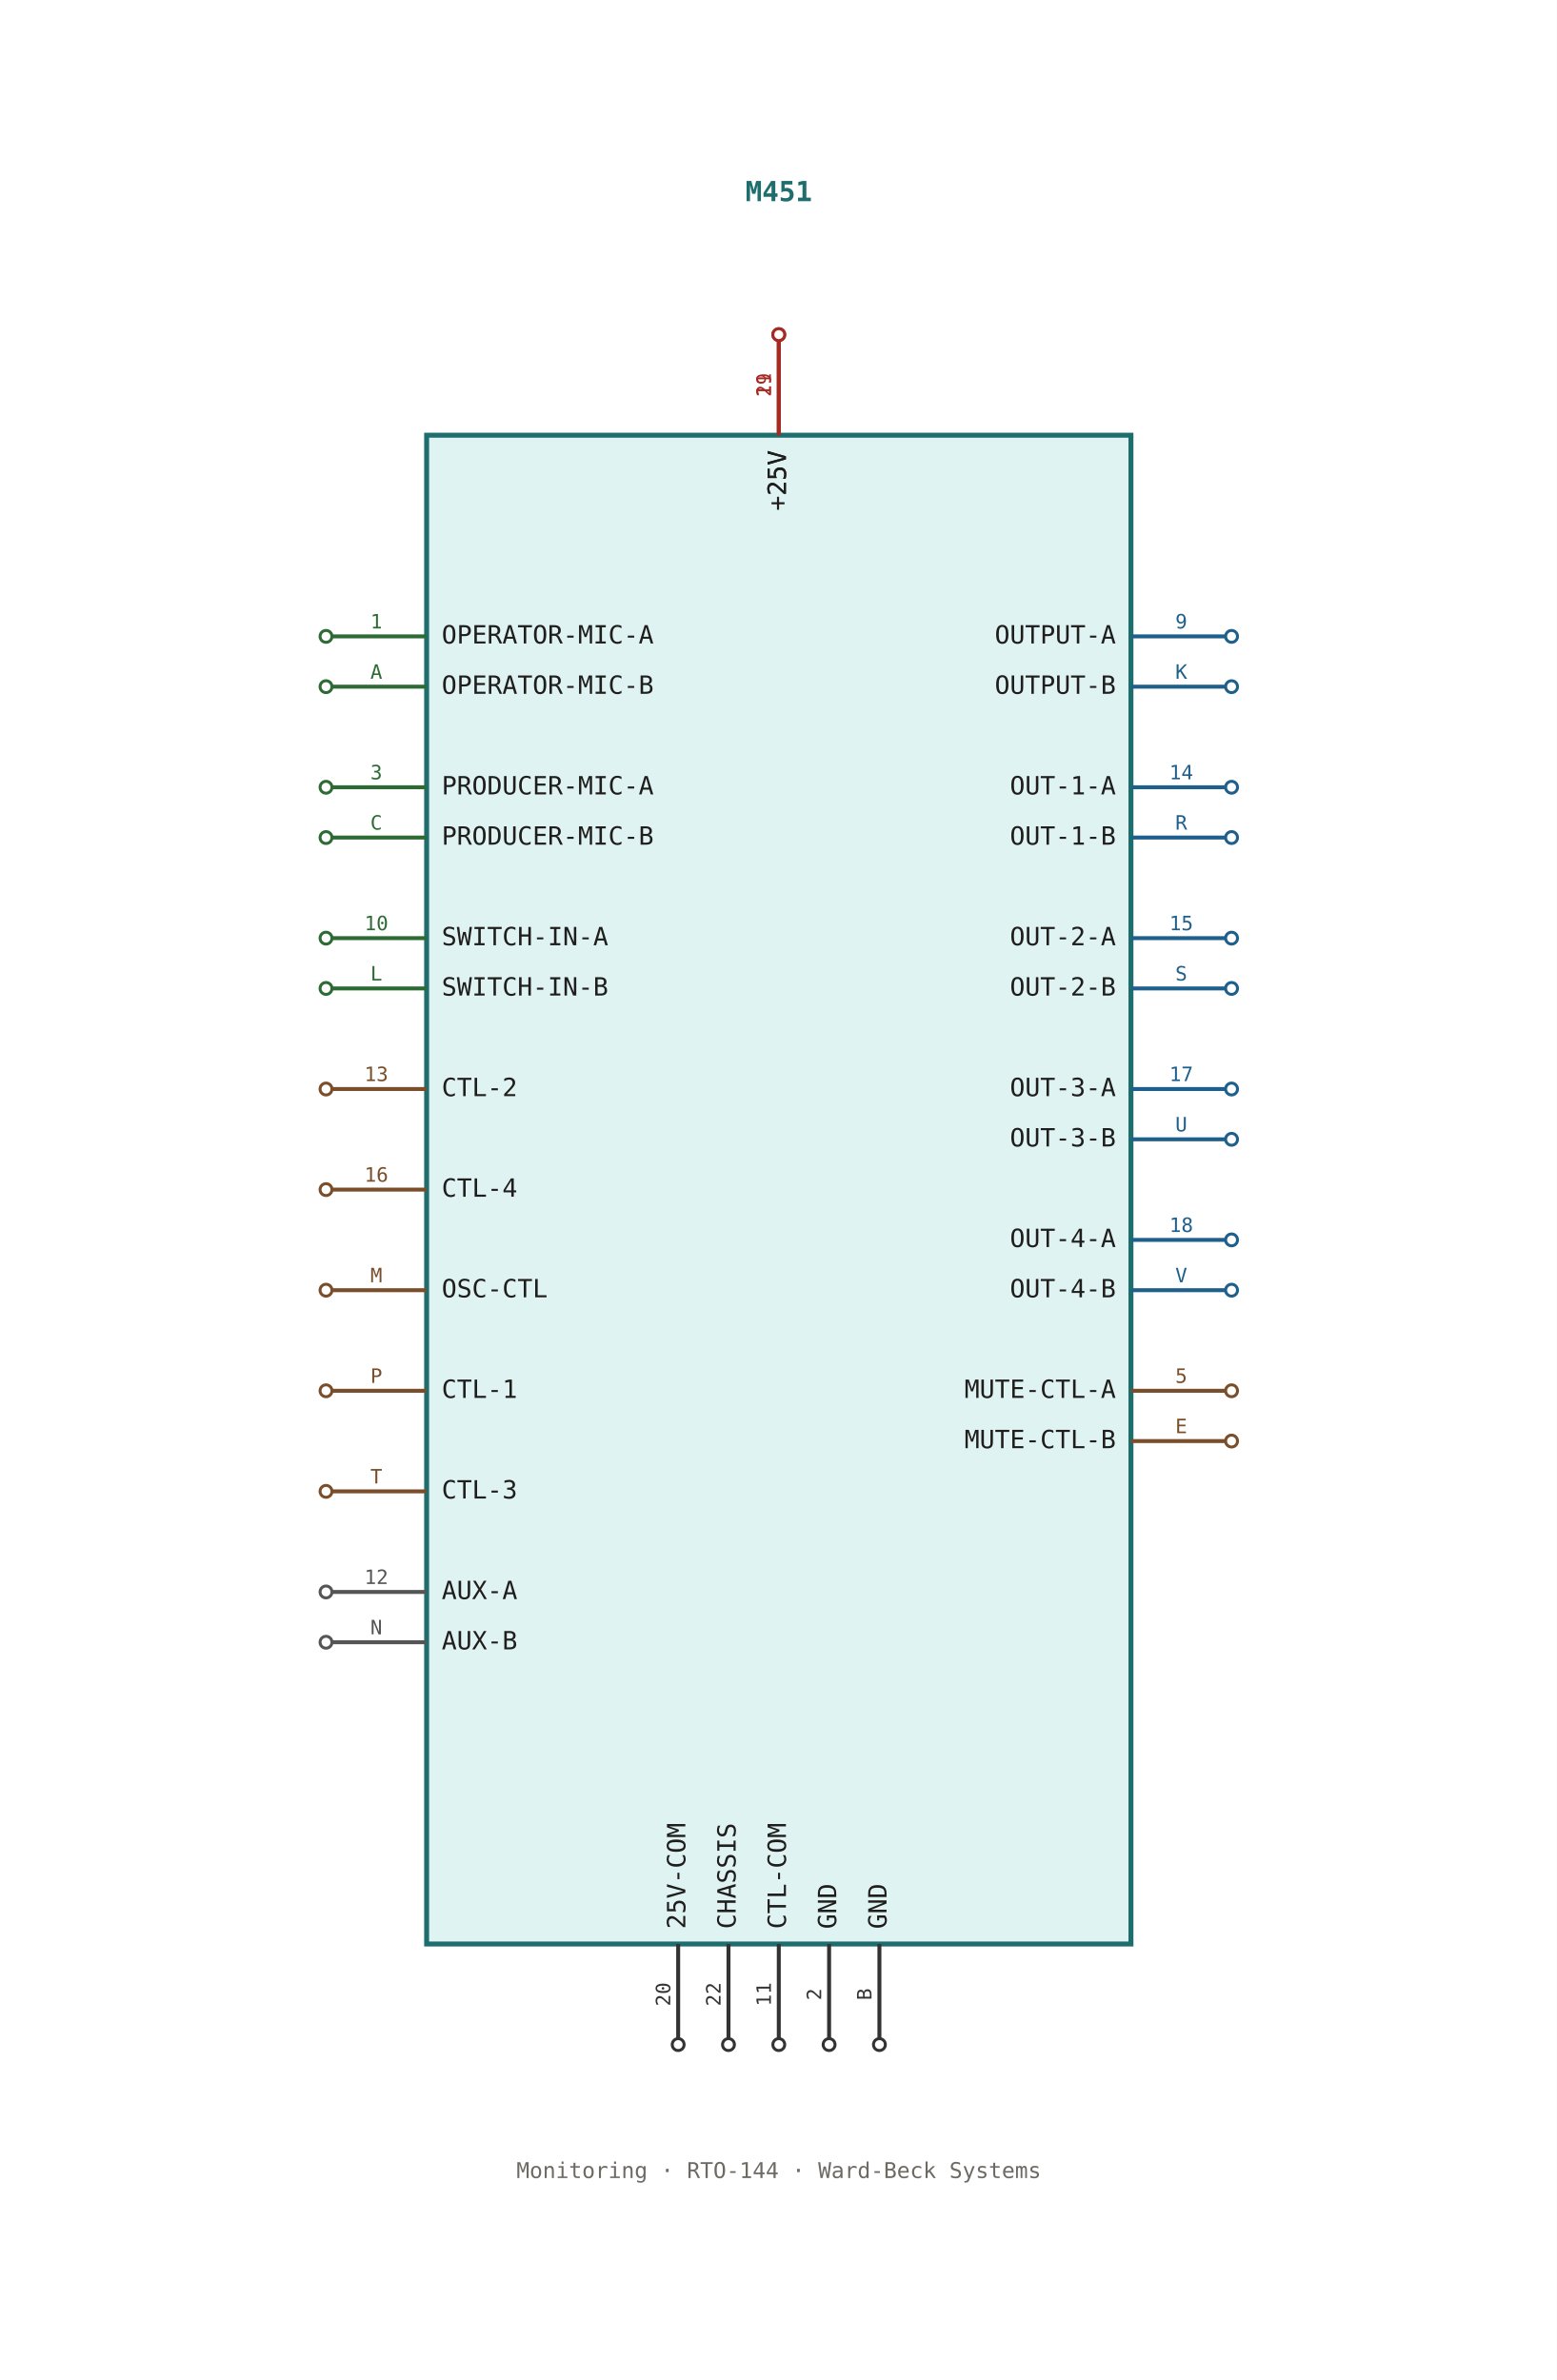
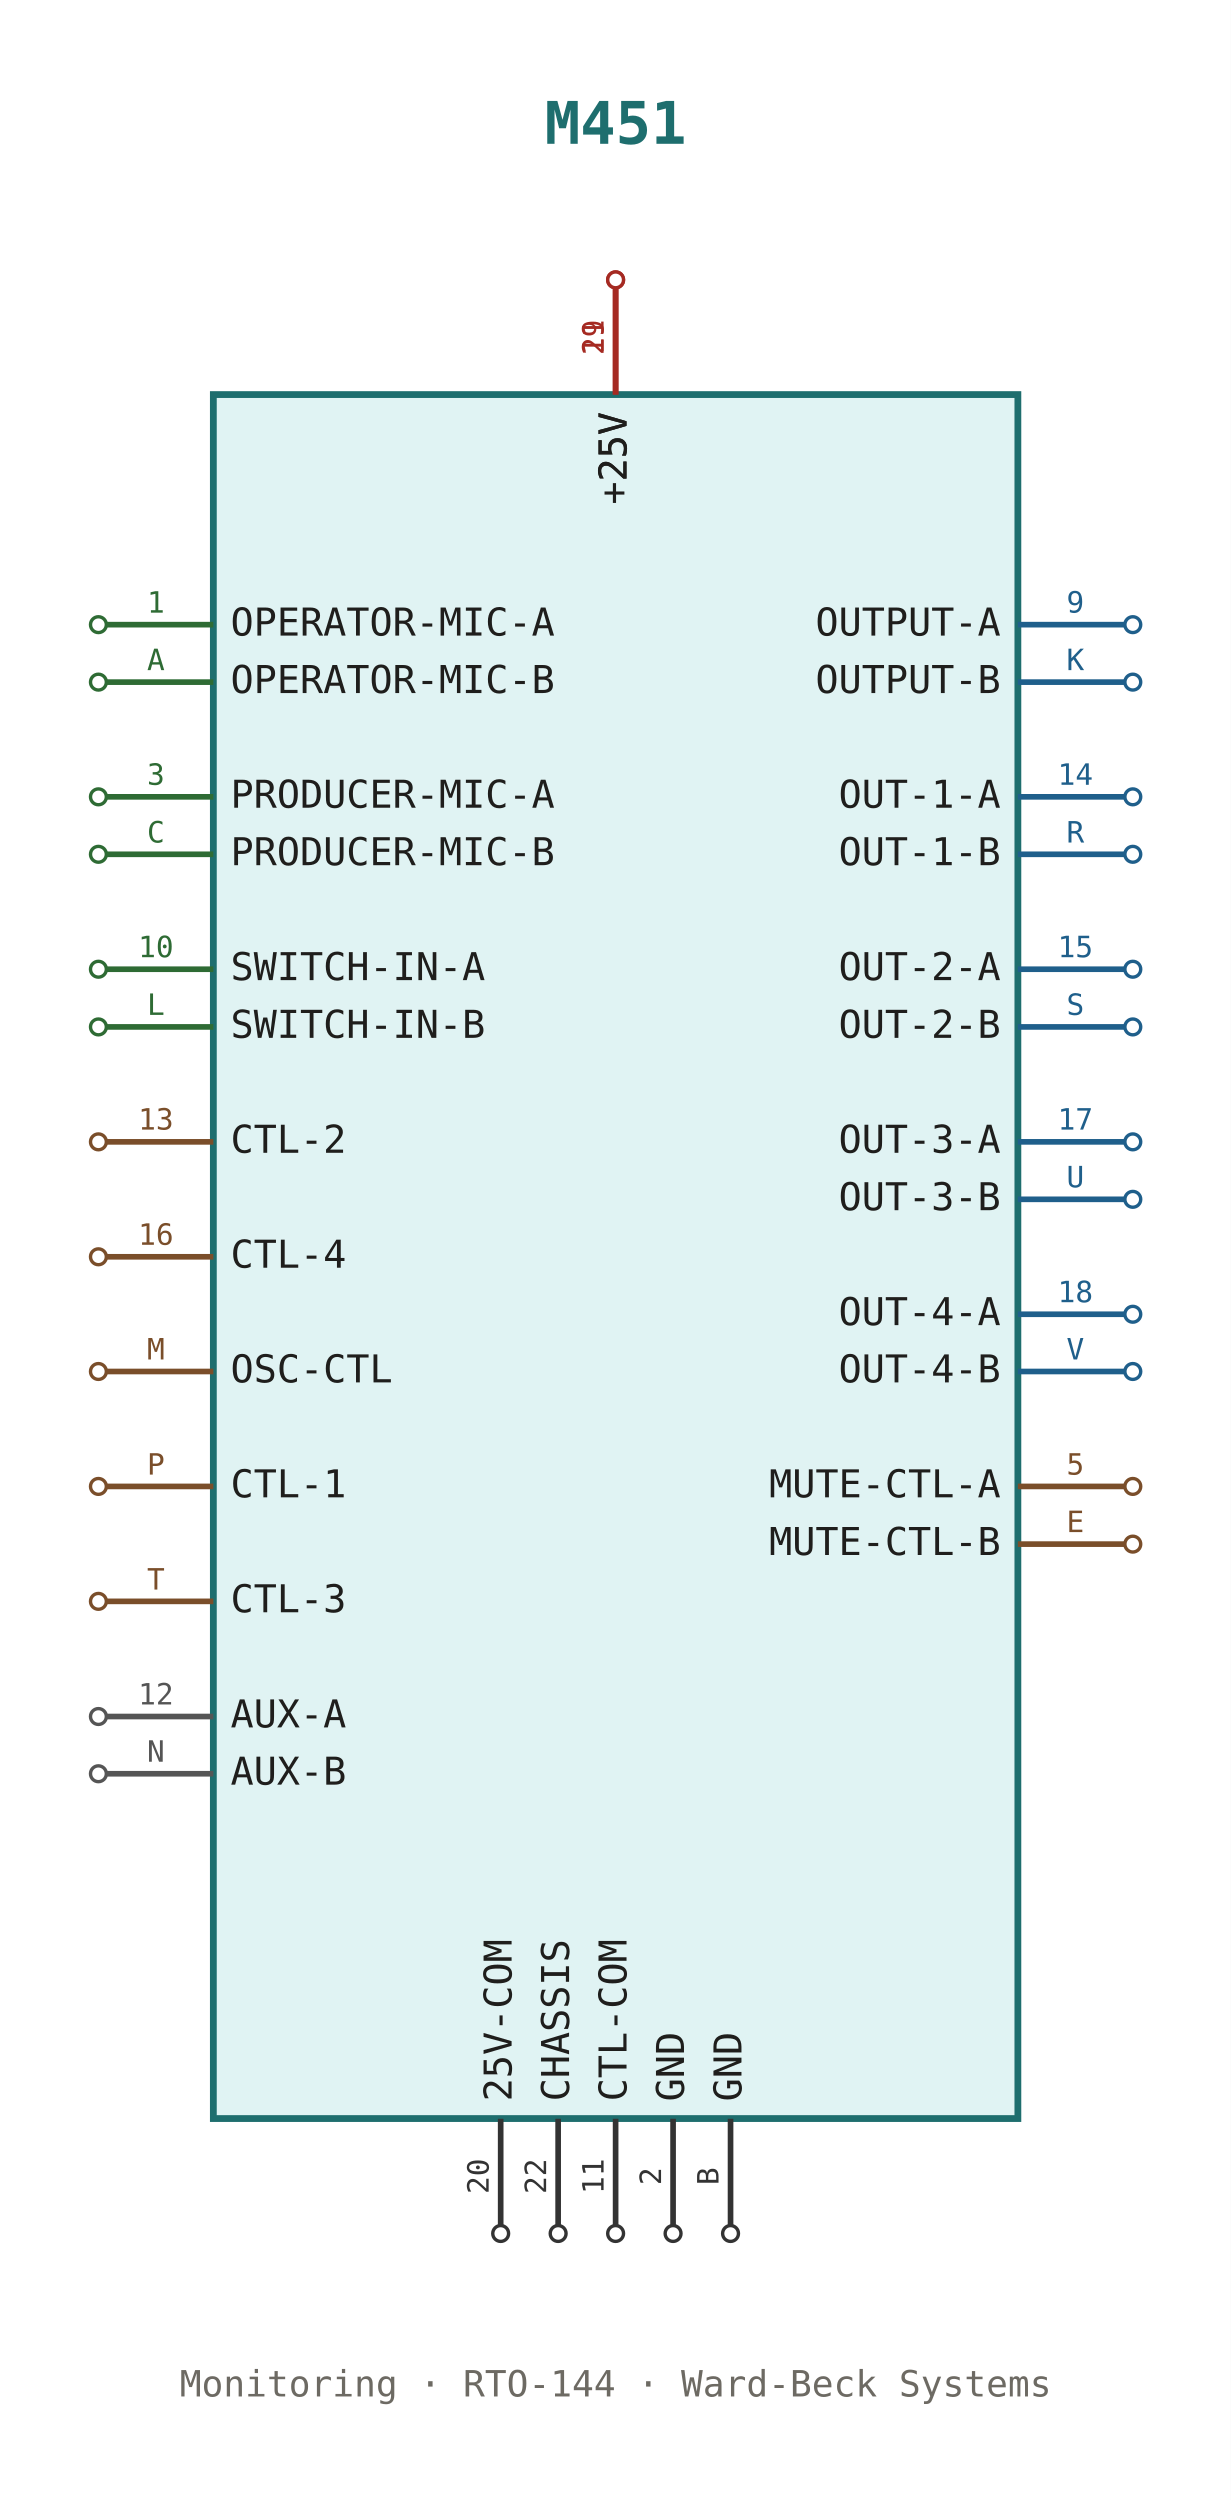
- <svg xmlns="http://www.w3.org/2000/svg" viewBox="0 0 786 1202" font-family="Overpass Mono, ui-monospace, monospace">
+ <svg xmlns="http://www.w3.org/2000/svg" viewBox="0 0 544 1105" font-family="Overpass Mono, Consolas, ui-monospace, monospace">
  <rect width="100%" height="100%" fill="#ffffff" />
-   <rect x="215.4" y="219.8" width="355.6" height="762.0" fill="#E0F3F3" stroke="#1E6E6E" stroke-width="2.5" />
-   <line x1="164.6" y1="321.4" x2="215.4" y2="321.4" stroke="#2E6B34" stroke-width="2" />
-   <circle cx="164.6" cy="321.4" r="3" fill="#fff" stroke="#2E6B34" stroke-width="1.5" />
-   <text x="223.0" y="321.4" font-size="12.7" dominant-baseline="middle" text-anchor="start" fill="#1f1e1c">OPERATOR-MIC-A</text>
-   <text x="190.0" y="317.4" font-size="10" text-anchor="middle" fill="#2E6B34">1</text>
-   <line x1="164.6" y1="346.8" x2="215.4" y2="346.8" stroke="#2E6B34" stroke-width="2" />
-   <circle cx="164.6" cy="346.8" r="3" fill="#fff" stroke="#2E6B34" stroke-width="1.5" />
-   <text x="223.0" y="346.8" font-size="12.7" dominant-baseline="middle" text-anchor="start" fill="#1f1e1c">OPERATOR-MIC-B</text>
-   <text x="190.0" y="342.8" font-size="10" text-anchor="middle" fill="#2E6B34">A</text>
-   <line x1="164.6" y1="397.6" x2="215.4" y2="397.6" stroke="#2E6B34" stroke-width="2" />
-   <circle cx="164.6" cy="397.6" r="3" fill="#fff" stroke="#2E6B34" stroke-width="1.5" />
-   <text x="223.0" y="397.6" font-size="12.7" dominant-baseline="middle" text-anchor="start" fill="#1f1e1c">PRODUCER-MIC-A</text>
-   <text x="190.0" y="393.6" font-size="10" text-anchor="middle" fill="#2E6B34">3</text>
-   <line x1="164.6" y1="423.0" x2="215.4" y2="423.0" stroke="#2E6B34" stroke-width="2" />
-   <circle cx="164.6" cy="423.0" r="3" fill="#fff" stroke="#2E6B34" stroke-width="1.5" />
-   <text x="223.0" y="423.0" font-size="12.7" dominant-baseline="middle" text-anchor="start" fill="#1f1e1c">PRODUCER-MIC-B</text>
-   <text x="190.0" y="419.0" font-size="10" text-anchor="middle" fill="#2E6B34">C</text>
-   <line x1="164.6" y1="473.8" x2="215.4" y2="473.8" stroke="#2E6B34" stroke-width="2" />
-   <circle cx="164.6" cy="473.8" r="3" fill="#fff" stroke="#2E6B34" stroke-width="1.5" />
-   <text x="223.0" y="473.8" font-size="12.7" dominant-baseline="middle" text-anchor="start" fill="#1f1e1c">SWITCH-IN-A</text>
-   <text x="190.0" y="469.8" font-size="10" text-anchor="middle" fill="#2E6B34">10</text>
-   <line x1="164.6" y1="499.2" x2="215.4" y2="499.2" stroke="#2E6B34" stroke-width="2" />
-   <circle cx="164.6" cy="499.2" r="3" fill="#fff" stroke="#2E6B34" stroke-width="1.5" />
-   <text x="223.0" y="499.2" font-size="12.7" dominant-baseline="middle" text-anchor="start" fill="#1f1e1c">SWITCH-IN-B</text>
-   <text x="190.0" y="495.2" font-size="10" text-anchor="middle" fill="#2E6B34">L</text>
-   <line x1="164.6" y1="550.0" x2="215.4" y2="550.0" stroke="#7A4E2A" stroke-width="2" />
-   <circle cx="164.6" cy="550.0" r="3" fill="#fff" stroke="#7A4E2A" stroke-width="1.5" />
-   <text x="223.0" y="550.0" font-size="12.7" dominant-baseline="middle" text-anchor="start" fill="#1f1e1c">CTL-2</text>
-   <text x="190.0" y="546.0" font-size="10" text-anchor="middle" fill="#7A4E2A">13</text>
-   <line x1="164.6" y1="600.8" x2="215.4" y2="600.8" stroke="#7A4E2A" stroke-width="2" />
-   <circle cx="164.6" cy="600.8" r="3" fill="#fff" stroke="#7A4E2A" stroke-width="1.5" />
-   <text x="223.0" y="600.8" font-size="12.7" dominant-baseline="middle" text-anchor="start" fill="#1f1e1c">CTL-4</text>
-   <text x="190.0" y="596.8" font-size="10" text-anchor="middle" fill="#7A4E2A">16</text>
-   <line x1="164.6" y1="651.6" x2="215.4" y2="651.6" stroke="#7A4E2A" stroke-width="2" />
-   <circle cx="164.6" cy="651.6" r="3" fill="#fff" stroke="#7A4E2A" stroke-width="1.5" />
-   <text x="223.0" y="651.6" font-size="12.7" dominant-baseline="middle" text-anchor="start" fill="#1f1e1c">OSC-CTL</text>
-   <text x="190.0" y="647.6" font-size="10" text-anchor="middle" fill="#7A4E2A">M</text>
-   <line x1="164.6" y1="702.4" x2="215.4" y2="702.4" stroke="#7A4E2A" stroke-width="2" />
-   <circle cx="164.6" cy="702.4" r="3" fill="#fff" stroke="#7A4E2A" stroke-width="1.5" />
-   <text x="223.0" y="702.4" font-size="12.7" dominant-baseline="middle" text-anchor="start" fill="#1f1e1c">CTL-1</text>
-   <text x="190.0" y="698.4" font-size="10" text-anchor="middle" fill="#7A4E2A">P</text>
-   <line x1="164.6" y1="753.2" x2="215.4" y2="753.2" stroke="#7A4E2A" stroke-width="2" />
-   <circle cx="164.6" cy="753.2" r="3" fill="#fff" stroke="#7A4E2A" stroke-width="1.5" />
-   <text x="223.0" y="753.2" font-size="12.7" dominant-baseline="middle" text-anchor="start" fill="#1f1e1c">CTL-3</text>
-   <text x="190.0" y="749.2" font-size="10" text-anchor="middle" fill="#7A4E2A">T</text>
-   <line x1="164.6" y1="804.0" x2="215.4" y2="804.0" stroke="#555555" stroke-width="2" />
-   <circle cx="164.6" cy="804.0" r="3" fill="#fff" stroke="#555555" stroke-width="1.5" />
-   <text x="223.0" y="804.0" font-size="12.7" dominant-baseline="middle" text-anchor="start" fill="#1f1e1c">AUX-A</text>
-   <text x="190.0" y="800.0" font-size="10" text-anchor="middle" fill="#555555">12</text>
-   <line x1="164.6" y1="829.4" x2="215.4" y2="829.4" stroke="#555555" stroke-width="2" />
-   <circle cx="164.6" cy="829.4" r="3" fill="#fff" stroke="#555555" stroke-width="1.5" />
-   <text x="223.0" y="829.4" font-size="12.7" dominant-baseline="middle" text-anchor="start" fill="#1f1e1c">AUX-B</text>
-   <text x="190.0" y="825.4" font-size="10" text-anchor="middle" fill="#555555">N</text>
-   <line x1="621.8" y1="321.4" x2="571.0" y2="321.4" stroke="#1F5F8B" stroke-width="2" />
-   <circle cx="621.8" cy="321.4" r="3" fill="#fff" stroke="#1F5F8B" stroke-width="1.5" />
-   <text x="563.4" y="321.4" font-size="12.7" dominant-baseline="middle" text-anchor="end" fill="#1f1e1c">OUTPUT-A</text>
-   <text x="596.4" y="317.4" font-size="10" text-anchor="middle" fill="#1F5F8B">9</text>
-   <line x1="621.8" y1="346.8" x2="571.0" y2="346.8" stroke="#1F5F8B" stroke-width="2" />
-   <circle cx="621.8" cy="346.8" r="3" fill="#fff" stroke="#1F5F8B" stroke-width="1.5" />
-   <text x="563.4" y="346.8" font-size="12.7" dominant-baseline="middle" text-anchor="end" fill="#1f1e1c">OUTPUT-B</text>
-   <text x="596.4" y="342.8" font-size="10" text-anchor="middle" fill="#1F5F8B">K</text>
-   <line x1="621.8" y1="397.6" x2="571.0" y2="397.6" stroke="#1F5F8B" stroke-width="2" />
-   <circle cx="621.8" cy="397.6" r="3" fill="#fff" stroke="#1F5F8B" stroke-width="1.5" />
-   <text x="563.4" y="397.6" font-size="12.7" dominant-baseline="middle" text-anchor="end" fill="#1f1e1c">OUT-1-A</text>
-   <text x="596.4" y="393.6" font-size="10" text-anchor="middle" fill="#1F5F8B">14</text>
-   <line x1="621.8" y1="423.0" x2="571.0" y2="423.0" stroke="#1F5F8B" stroke-width="2" />
-   <circle cx="621.8" cy="423.0" r="3" fill="#fff" stroke="#1F5F8B" stroke-width="1.5" />
-   <text x="563.4" y="423.0" font-size="12.7" dominant-baseline="middle" text-anchor="end" fill="#1f1e1c">OUT-1-B</text>
-   <text x="596.4" y="419.0" font-size="10" text-anchor="middle" fill="#1F5F8B">R</text>
-   <line x1="621.8" y1="473.8" x2="571.0" y2="473.8" stroke="#1F5F8B" stroke-width="2" />
-   <circle cx="621.8" cy="473.8" r="3" fill="#fff" stroke="#1F5F8B" stroke-width="1.5" />
-   <text x="563.4" y="473.8" font-size="12.7" dominant-baseline="middle" text-anchor="end" fill="#1f1e1c">OUT-2-A</text>
-   <text x="596.4" y="469.8" font-size="10" text-anchor="middle" fill="#1F5F8B">15</text>
-   <line x1="621.8" y1="499.2" x2="571.0" y2="499.2" stroke="#1F5F8B" stroke-width="2" />
-   <circle cx="621.8" cy="499.2" r="3" fill="#fff" stroke="#1F5F8B" stroke-width="1.5" />
-   <text x="563.4" y="499.2" font-size="12.7" dominant-baseline="middle" text-anchor="end" fill="#1f1e1c">OUT-2-B</text>
-   <text x="596.4" y="495.2" font-size="10" text-anchor="middle" fill="#1F5F8B">S</text>
-   <line x1="621.8" y1="550.0" x2="571.0" y2="550.0" stroke="#1F5F8B" stroke-width="2" />
-   <circle cx="621.8" cy="550.0" r="3" fill="#fff" stroke="#1F5F8B" stroke-width="1.5" />
-   <text x="563.4" y="550.0" font-size="12.7" dominant-baseline="middle" text-anchor="end" fill="#1f1e1c">OUT-3-A</text>
-   <text x="596.4" y="546.0" font-size="10" text-anchor="middle" fill="#1F5F8B">17</text>
-   <line x1="621.8" y1="575.4" x2="571.0" y2="575.4" stroke="#1F5F8B" stroke-width="2" />
-   <circle cx="621.8" cy="575.4" r="3" fill="#fff" stroke="#1F5F8B" stroke-width="1.5" />
-   <text x="563.4" y="575.4" font-size="12.7" dominant-baseline="middle" text-anchor="end" fill="#1f1e1c">OUT-3-B</text>
-   <text x="596.4" y="571.4" font-size="10" text-anchor="middle" fill="#1F5F8B">U</text>
-   <line x1="621.8" y1="626.2" x2="571.0" y2="626.2" stroke="#1F5F8B" stroke-width="2" />
-   <circle cx="621.8" cy="626.2" r="3" fill="#fff" stroke="#1F5F8B" stroke-width="1.5" />
-   <text x="563.4" y="626.2" font-size="12.7" dominant-baseline="middle" text-anchor="end" fill="#1f1e1c">OUT-4-A</text>
-   <text x="596.4" y="622.2" font-size="10" text-anchor="middle" fill="#1F5F8B">18</text>
-   <line x1="621.8" y1="651.6" x2="571.0" y2="651.6" stroke="#1F5F8B" stroke-width="2" />
-   <circle cx="621.8" cy="651.6" r="3" fill="#fff" stroke="#1F5F8B" stroke-width="1.5" />
-   <text x="563.4" y="651.6" font-size="12.7" dominant-baseline="middle" text-anchor="end" fill="#1f1e1c">OUT-4-B</text>
-   <text x="596.4" y="647.6" font-size="10" text-anchor="middle" fill="#1F5F8B">V</text>
-   <line x1="621.8" y1="702.4" x2="571.0" y2="702.4" stroke="#7A4E2A" stroke-width="2" />
-   <circle cx="621.8" cy="702.4" r="3" fill="#fff" stroke="#7A4E2A" stroke-width="1.5" />
-   <text x="563.4" y="702.4" font-size="12.7" dominant-baseline="middle" text-anchor="end" fill="#1f1e1c">MUTE-CTL-A</text>
-   <text x="596.4" y="698.4" font-size="10" text-anchor="middle" fill="#7A4E2A">5</text>
-   <line x1="621.8" y1="727.8" x2="571.0" y2="727.8" stroke="#7A4E2A" stroke-width="2" />
-   <circle cx="621.8" cy="727.8" r="3" fill="#fff" stroke="#7A4E2A" stroke-width="1.5" />
-   <text x="563.4" y="727.8" font-size="12.7" dominant-baseline="middle" text-anchor="end" fill="#1f1e1c">MUTE-CTL-B</text>
-   <text x="596.4" y="723.8" font-size="10" text-anchor="middle" fill="#7A4E2A">E</text>
-   <line x1="393.2" y1="169.0" x2="393.2" y2="219.8" stroke="#A52A22" stroke-width="2" />
-   <circle cx="393.2" cy="169.0" r="3" fill="#fff" stroke="#A52A22" stroke-width="1.5" />
-   <text x="393.2" y="227.4" font-size="12.7" dominant-baseline="middle" text-anchor="end" fill="#1f1e1c" transform="rotate(-90 393.2 227.4)">+25V</text>
-   <text x="389.2" y="194.4" font-size="10" text-anchor="middle" fill="#A52A22" transform="rotate(-90 389.2 194.4)">21</text>
-   <line x1="393.2" y1="169.0" x2="393.2" y2="219.8" stroke="#A52A22" stroke-width="2" />
-   <circle cx="393.2" cy="169.0" r="3" fill="#fff" stroke="#A52A22" stroke-width="1.5" />
-   <text x="393.2" y="227.4" font-size="12.7" dominant-baseline="middle" text-anchor="end" fill="#1f1e1c" transform="rotate(-90 393.2 227.4)">25V</text>
-   <text x="389.2" y="194.4" font-size="10" text-anchor="middle" fill="#A52A22" transform="rotate(-90 389.2 194.4)">19</text>
-   <line x1="342.4" y1="1032.6" x2="342.4" y2="981.8" stroke="#333333" stroke-width="2" />
-   <circle cx="342.4" cy="1032.6" r="3" fill="#fff" stroke="#333333" stroke-width="1.5" />
-   <text x="342.4" y="974.2" font-size="12.7" dominant-baseline="middle" text-anchor="start" fill="#1f1e1c" transform="rotate(-90 342.4 974.2)">25V-COM</text>
-   <text x="338.4" y="1007.2" font-size="10" text-anchor="middle" fill="#333333" transform="rotate(-90 338.4 1007.2)">20</text>
-   <line x1="367.8" y1="1032.6" x2="367.8" y2="981.8" stroke="#333333" stroke-width="2" />
-   <circle cx="367.8" cy="1032.6" r="3" fill="#fff" stroke="#333333" stroke-width="1.5" />
-   <text x="367.8" y="974.2" font-size="12.7" dominant-baseline="middle" text-anchor="start" fill="#1f1e1c" transform="rotate(-90 367.8 974.2)">CHASSIS</text>
-   <text x="363.8" y="1007.2" font-size="10" text-anchor="middle" fill="#333333" transform="rotate(-90 363.8 1007.2)">22</text>
-   <line x1="393.2" y1="1032.6" x2="393.2" y2="981.8" stroke="#333333" stroke-width="2" />
-   <circle cx="393.2" cy="1032.6" r="3" fill="#fff" stroke="#333333" stroke-width="1.5" />
-   <text x="393.2" y="974.2" font-size="12.7" dominant-baseline="middle" text-anchor="start" fill="#1f1e1c" transform="rotate(-90 393.2 974.2)">CTL-COM</text>
-   <text x="389.2" y="1007.2" font-size="10" text-anchor="middle" fill="#333333" transform="rotate(-90 389.2 1007.2)">11</text>
-   <line x1="418.6" y1="1032.6" x2="418.6" y2="981.8" stroke="#333333" stroke-width="2" />
-   <circle cx="418.6" cy="1032.6" r="3" fill="#fff" stroke="#333333" stroke-width="1.5" />
-   <text x="418.6" y="974.2" font-size="12.7" dominant-baseline="middle" text-anchor="start" fill="#1f1e1c" transform="rotate(-90 418.6 974.2)">GND</text>
-   <text x="414.6" y="1007.2" font-size="10" text-anchor="middle" fill="#333333" transform="rotate(-90 414.6 1007.2)">2</text>
-   <line x1="444.0" y1="1032.6" x2="444.0" y2="981.8" stroke="#333333" stroke-width="2" />
-   <circle cx="444.0" cy="1032.6" r="3" fill="#fff" stroke="#333333" stroke-width="1.5" />
-   <text x="444.0" y="974.2" font-size="12.7" dominant-baseline="middle" text-anchor="start" fill="#1f1e1c" transform="rotate(-90 444.0 974.2)">GND</text>
-   <text x="440.0" y="1007.2" font-size="10" text-anchor="middle" fill="#333333" transform="rotate(-90 440.0 1007.2)">B</text>
-   <text x="393.2" y="101.6" font-size="14" font-weight="700" text-anchor="middle" fill="#1E6E6E">M451</text>
-   <text x="393.2" y="1100.0" font-size="11" text-anchor="middle" fill="#6d6a63">Monitoring · RTO-144 · Ward-Beck Systems</text>
+   <rect x="94.3" y="174.4" width="355.6" height="762.0" fill="#E0F3F3" stroke="#1E6E6E" stroke-width="3.00" />
+   <line x1="43.5" y1="276.1" x2="94.3" y2="276.1" stroke="#2E6B34" stroke-width="2.50" />
+   <circle cx="43.5" cy="276.1" r="3.5" fill="#ffffff" stroke="#2E6B34" stroke-width="1.50" />
+   <text x="101.9" y="276.1" font-size="17.0" dominant-baseline="middle" text-anchor="start" fill="#1F1E1C">OPERATOR-MIC-A</text>
+   <text x="68.9" y="267.1" font-size="13.0" dominant-baseline="middle" text-anchor="middle" fill="#2E6B34">1</text>
+   <line x1="43.5" y1="301.5" x2="94.3" y2="301.5" stroke="#2E6B34" stroke-width="2.50" />
+   <circle cx="43.5" cy="301.5" r="3.5" fill="#ffffff" stroke="#2E6B34" stroke-width="1.50" />
+   <text x="101.9" y="301.5" font-size="17.0" dominant-baseline="middle" text-anchor="start" fill="#1F1E1C">OPERATOR-MIC-B</text>
+   <text x="68.9" y="292.5" font-size="13.0" dominant-baseline="middle" text-anchor="middle" fill="#2E6B34">A</text>
+   <line x1="43.5" y1="352.2" x2="94.3" y2="352.2" stroke="#2E6B34" stroke-width="2.50" />
+   <circle cx="43.5" cy="352.2" r="3.5" fill="#ffffff" stroke="#2E6B34" stroke-width="1.50" />
+   <text x="101.9" y="352.2" font-size="17.0" dominant-baseline="middle" text-anchor="start" fill="#1F1E1C">PRODUCER-MIC-A</text>
+   <text x="68.9" y="343.2" font-size="13.0" dominant-baseline="middle" text-anchor="middle" fill="#2E6B34">3</text>
+   <line x1="43.5" y1="377.6" x2="94.3" y2="377.6" stroke="#2E6B34" stroke-width="2.50" />
+   <circle cx="43.5" cy="377.6" r="3.5" fill="#ffffff" stroke="#2E6B34" stroke-width="1.50" />
+   <text x="101.9" y="377.6" font-size="17.0" dominant-baseline="middle" text-anchor="start" fill="#1F1E1C">PRODUCER-MIC-B</text>
+   <text x="68.9" y="368.7" font-size="13.0" dominant-baseline="middle" text-anchor="middle" fill="#2E6B34">C</text>
+   <line x1="43.5" y1="428.4" x2="94.3" y2="428.4" stroke="#2E6B34" stroke-width="2.50" />
+   <circle cx="43.5" cy="428.4" r="3.5" fill="#ffffff" stroke="#2E6B34" stroke-width="1.50" />
+   <text x="101.9" y="428.4" font-size="17.0" dominant-baseline="middle" text-anchor="start" fill="#1F1E1C">SWITCH-IN-A</text>
+   <text x="68.9" y="419.4" font-size="13.0" dominant-baseline="middle" text-anchor="middle" fill="#2E6B34">10</text>
+   <line x1="43.5" y1="453.9" x2="94.3" y2="453.9" stroke="#2E6B34" stroke-width="2.50" />
+   <circle cx="43.5" cy="453.9" r="3.5" fill="#ffffff" stroke="#2E6B34" stroke-width="1.50" />
+   <text x="101.9" y="453.9" font-size="17.0" dominant-baseline="middle" text-anchor="start" fill="#1F1E1C">SWITCH-IN-B</text>
+   <text x="68.9" y="444.9" font-size="13.0" dominant-baseline="middle" text-anchor="middle" fill="#2E6B34">L</text>
+   <line x1="43.5" y1="504.7" x2="94.3" y2="504.7" stroke="#7A4E2A" stroke-width="2.50" />
+   <circle cx="43.5" cy="504.7" r="3.5" fill="#ffffff" stroke="#7A4E2A" stroke-width="1.50" />
+   <text x="101.9" y="504.7" font-size="17.0" dominant-baseline="middle" text-anchor="start" fill="#1F1E1C">CTL-2</text>
+   <text x="68.9" y="495.6" font-size="13.0" dominant-baseline="middle" text-anchor="middle" fill="#7A4E2A">13</text>
+   <line x1="43.5" y1="555.5" x2="94.3" y2="555.5" stroke="#7A4E2A" stroke-width="2.50" />
+   <circle cx="43.5" cy="555.5" r="3.5" fill="#ffffff" stroke="#7A4E2A" stroke-width="1.50" />
+   <text x="101.9" y="555.5" font-size="17.0" dominant-baseline="middle" text-anchor="start" fill="#1F1E1C">CTL-4</text>
+   <text x="68.9" y="546.5" font-size="13.0" dominant-baseline="middle" text-anchor="middle" fill="#7A4E2A">16</text>
+   <line x1="43.5" y1="606.2" x2="94.3" y2="606.2" stroke="#7A4E2A" stroke-width="2.50" />
+   <circle cx="43.5" cy="606.2" r="3.5" fill="#ffffff" stroke="#7A4E2A" stroke-width="1.50" />
+   <text x="101.9" y="606.2" font-size="17.0" dominant-baseline="middle" text-anchor="start" fill="#1F1E1C">OSC-CTL</text>
+   <text x="68.9" y="597.2" font-size="13.0" dominant-baseline="middle" text-anchor="middle" fill="#7A4E2A">M</text>
+   <line x1="43.5" y1="657.0" x2="94.3" y2="657.0" stroke="#7A4E2A" stroke-width="2.50" />
+   <circle cx="43.5" cy="657.0" r="3.5" fill="#ffffff" stroke="#7A4E2A" stroke-width="1.50" />
+   <text x="101.9" y="657.0" font-size="17.0" dominant-baseline="middle" text-anchor="start" fill="#1F1E1C">CTL-1</text>
+   <text x="68.9" y="648.1" font-size="13.0" dominant-baseline="middle" text-anchor="middle" fill="#7A4E2A">P</text>
+   <line x1="43.5" y1="707.8" x2="94.3" y2="707.8" stroke="#7A4E2A" stroke-width="2.50" />
+   <circle cx="43.5" cy="707.8" r="3.5" fill="#ffffff" stroke="#7A4E2A" stroke-width="1.50" />
+   <text x="101.9" y="707.8" font-size="17.0" dominant-baseline="middle" text-anchor="start" fill="#1F1E1C">CTL-3</text>
+   <text x="68.9" y="698.9" font-size="13.0" dominant-baseline="middle" text-anchor="middle" fill="#7A4E2A">T</text>
+   <line x1="43.5" y1="758.7" x2="94.3" y2="758.7" stroke="#555555" stroke-width="2.50" />
+   <circle cx="43.5" cy="758.7" r="3.5" fill="#ffffff" stroke="#555555" stroke-width="1.50" />
+   <text x="101.9" y="758.7" font-size="17.0" dominant-baseline="middle" text-anchor="start" fill="#1F1E1C">AUX-A</text>
+   <text x="68.9" y="749.7" font-size="13.0" dominant-baseline="middle" text-anchor="middle" fill="#555555">12</text>
+   <line x1="43.5" y1="784.0" x2="94.3" y2="784.0" stroke="#555555" stroke-width="2.50" />
+   <circle cx="43.5" cy="784.0" r="3.5" fill="#ffffff" stroke="#555555" stroke-width="1.50" />
+   <text x="101.9" y="784.0" font-size="17.0" dominant-baseline="middle" text-anchor="start" fill="#1F1E1C">AUX-B</text>
+   <text x="68.9" y="775.0" font-size="13.0" dominant-baseline="middle" text-anchor="middle" fill="#555555">N</text>
+   <line x1="500.7" y1="276.1" x2="449.9" y2="276.1" stroke="#1F5F8B" stroke-width="2.50" />
+   <circle cx="500.7" cy="276.1" r="3.5" fill="#ffffff" stroke="#1F5F8B" stroke-width="1.50" />
+   <text x="442.3" y="276.1" font-size="17.0" dominant-baseline="middle" text-anchor="end" fill="#1F1E1C">OUTPUT-A</text>
+   <text x="475.3" y="267.1" font-size="13.0" dominant-baseline="middle" text-anchor="middle" fill="#1F5F8B">9</text>
+   <line x1="500.7" y1="301.5" x2="449.9" y2="301.5" stroke="#1F5F8B" stroke-width="2.50" />
+   <circle cx="500.7" cy="301.5" r="3.5" fill="#ffffff" stroke="#1F5F8B" stroke-width="1.50" />
+   <text x="442.3" y="301.5" font-size="17.0" dominant-baseline="middle" text-anchor="end" fill="#1F1E1C">OUTPUT-B</text>
+   <text x="475.3" y="292.5" font-size="13.0" dominant-baseline="middle" text-anchor="middle" fill="#1F5F8B">K</text>
+   <line x1="500.7" y1="352.2" x2="449.9" y2="352.2" stroke="#1F5F8B" stroke-width="2.50" />
+   <circle cx="500.7" cy="352.2" r="3.5" fill="#ffffff" stroke="#1F5F8B" stroke-width="1.50" />
+   <text x="442.3" y="352.2" font-size="17.0" dominant-baseline="middle" text-anchor="end" fill="#1F1E1C">OUT-1-A</text>
+   <text x="475.3" y="343.2" font-size="13.0" dominant-baseline="middle" text-anchor="middle" fill="#1F5F8B">14</text>
+   <line x1="500.7" y1="377.6" x2="449.9" y2="377.6" stroke="#1F5F8B" stroke-width="2.50" />
+   <circle cx="500.7" cy="377.6" r="3.5" fill="#ffffff" stroke="#1F5F8B" stroke-width="1.50" />
+   <text x="442.3" y="377.6" font-size="17.0" dominant-baseline="middle" text-anchor="end" fill="#1F1E1C">OUT-1-B</text>
+   <text x="475.3" y="368.7" font-size="13.0" dominant-baseline="middle" text-anchor="middle" fill="#1F5F8B">R</text>
+   <line x1="500.7" y1="428.4" x2="449.9" y2="428.4" stroke="#1F5F8B" stroke-width="2.50" />
+   <circle cx="500.7" cy="428.4" r="3.5" fill="#ffffff" stroke="#1F5F8B" stroke-width="1.50" />
+   <text x="442.3" y="428.4" font-size="17.0" dominant-baseline="middle" text-anchor="end" fill="#1F1E1C">OUT-2-A</text>
+   <text x="475.3" y="419.4" font-size="13.0" dominant-baseline="middle" text-anchor="middle" fill="#1F5F8B">15</text>
+   <line x1="500.7" y1="453.9" x2="449.9" y2="453.9" stroke="#1F5F8B" stroke-width="2.50" />
+   <circle cx="500.7" cy="453.9" r="3.5" fill="#ffffff" stroke="#1F5F8B" stroke-width="1.50" />
+   <text x="442.3" y="453.9" font-size="17.0" dominant-baseline="middle" text-anchor="end" fill="#1F1E1C">OUT-2-B</text>
+   <text x="475.3" y="444.9" font-size="13.0" dominant-baseline="middle" text-anchor="middle" fill="#1F5F8B">S</text>
+   <line x1="500.7" y1="504.7" x2="449.9" y2="504.7" stroke="#1F5F8B" stroke-width="2.50" />
+   <circle cx="500.7" cy="504.7" r="3.5" fill="#ffffff" stroke="#1F5F8B" stroke-width="1.50" />
+   <text x="442.3" y="504.7" font-size="17.0" dominant-baseline="middle" text-anchor="end" fill="#1F1E1C">OUT-3-A</text>
+   <text x="475.3" y="495.6" font-size="13.0" dominant-baseline="middle" text-anchor="middle" fill="#1F5F8B">17</text>
+   <line x1="500.7" y1="530.1" x2="449.9" y2="530.1" stroke="#1F5F8B" stroke-width="2.50" />
+   <circle cx="500.7" cy="530.1" r="3.5" fill="#ffffff" stroke="#1F5F8B" stroke-width="1.50" />
+   <text x="442.3" y="530.1" font-size="17.0" dominant-baseline="middle" text-anchor="end" fill="#1F1E1C">OUT-3-B</text>
+   <text x="475.3" y="521.1" font-size="13.0" dominant-baseline="middle" text-anchor="middle" fill="#1F5F8B">U</text>
+   <line x1="500.7" y1="580.9" x2="449.9" y2="580.9" stroke="#1F5F8B" stroke-width="2.50" />
+   <circle cx="500.7" cy="580.9" r="3.5" fill="#ffffff" stroke="#1F5F8B" stroke-width="1.50" />
+   <text x="442.3" y="580.9" font-size="17.0" dominant-baseline="middle" text-anchor="end" fill="#1F1E1C">OUT-4-A</text>
+   <text x="475.3" y="571.9" font-size="13.0" dominant-baseline="middle" text-anchor="middle" fill="#1F5F8B">18</text>
+   <line x1="500.7" y1="606.2" x2="449.9" y2="606.2" stroke="#1F5F8B" stroke-width="2.50" />
+   <circle cx="500.7" cy="606.2" r="3.5" fill="#ffffff" stroke="#1F5F8B" stroke-width="1.50" />
+   <text x="442.3" y="606.2" font-size="17.0" dominant-baseline="middle" text-anchor="end" fill="#1F1E1C">OUT-4-B</text>
+   <text x="475.3" y="597.2" font-size="13.0" dominant-baseline="middle" text-anchor="middle" fill="#1F5F8B">V</text>
+   <line x1="500.7" y1="657.0" x2="449.9" y2="657.0" stroke="#7A4E2A" stroke-width="2.50" />
+   <circle cx="500.7" cy="657.0" r="3.5" fill="#ffffff" stroke="#7A4E2A" stroke-width="1.50" />
+   <text x="442.3" y="657.0" font-size="17.0" dominant-baseline="middle" text-anchor="end" fill="#1F1E1C">MUTE-CTL-A</text>
+   <text x="475.3" y="648.1" font-size="13.0" dominant-baseline="middle" text-anchor="middle" fill="#7A4E2A">5</text>
+   <line x1="500.7" y1="682.5" x2="449.9" y2="682.5" stroke="#7A4E2A" stroke-width="2.50" />
+   <circle cx="500.7" cy="682.5" r="3.5" fill="#ffffff" stroke="#7A4E2A" stroke-width="1.50" />
+   <text x="442.3" y="682.5" font-size="17.0" dominant-baseline="middle" text-anchor="end" fill="#1F1E1C">MUTE-CTL-B</text>
+   <text x="475.3" y="673.5" font-size="13.0" dominant-baseline="middle" text-anchor="middle" fill="#7A4E2A">E</text>
+   <line x1="272.1" y1="123.7" x2="272.1" y2="174.4" stroke="#A52A22" stroke-width="2.50" />
+   <circle cx="272.1" cy="123.7" r="3.5" fill="#ffffff" stroke="#A52A22" stroke-width="1.50" />
+   <text x="272.1" y="182.1" font-size="17.0" dominant-baseline="middle" text-anchor="end" fill="#1F1E1C" transform="rotate(-90 272.1 182.1)">+25V</text>
+   <text x="263.1" y="149.1" font-size="13.0" dominant-baseline="middle" text-anchor="middle" fill="#A52A22" transform="rotate(-90 263.1 149.1)">21</text>
+   <line x1="272.1" y1="123.7" x2="272.1" y2="174.4" stroke="#A52A22" stroke-width="2.50" />
+   <circle cx="272.1" cy="123.7" r="3.5" fill="#ffffff" stroke="#A52A22" stroke-width="1.50" />
+   <text x="272.1" y="182.1" font-size="17.0" dominant-baseline="middle" text-anchor="end" fill="#1F1E1C" transform="rotate(-90 272.1 182.1)">25V</text>
+   <text x="263.1" y="149.1" font-size="13.0" dominant-baseline="middle" text-anchor="middle" fill="#A52A22" transform="rotate(-90 263.1 149.1)">19</text>
+   <line x1="221.3" y1="987.2" x2="221.3" y2="936.5" stroke="#333333" stroke-width="2.50" />
+   <circle cx="221.3" cy="987.2" r="3.5" fill="#ffffff" stroke="#333333" stroke-width="1.50" />
+   <text x="221.3" y="928.8" font-size="17.0" dominant-baseline="middle" text-anchor="start" fill="#1F1E1C" transform="rotate(-90 221.3 928.8)">25V-COM</text>
+   <text x="212.3" y="961.9" font-size="13.0" dominant-baseline="middle" text-anchor="middle" fill="#333333" transform="rotate(-90 212.3 961.9)">20</text>
+   <line x1="246.7" y1="987.2" x2="246.7" y2="936.5" stroke="#333333" stroke-width="2.50" />
+   <circle cx="246.7" cy="987.2" r="3.5" fill="#ffffff" stroke="#333333" stroke-width="1.50" />
+   <text x="246.7" y="928.8" font-size="17.0" dominant-baseline="middle" text-anchor="start" fill="#1F1E1C" transform="rotate(-90 246.7 928.8)">CHASSIS</text>
+   <text x="237.7" y="961.9" font-size="13.0" dominant-baseline="middle" text-anchor="middle" fill="#333333" transform="rotate(-90 237.7 961.9)">22</text>
+   <line x1="272.1" y1="987.2" x2="272.1" y2="936.5" stroke="#333333" stroke-width="2.50" />
+   <circle cx="272.1" cy="987.2" r="3.5" fill="#ffffff" stroke="#333333" stroke-width="1.50" />
+   <text x="272.1" y="928.8" font-size="17.0" dominant-baseline="middle" text-anchor="start" fill="#1F1E1C" transform="rotate(-90 272.1 928.8)">CTL-COM</text>
+   <text x="263.1" y="961.9" font-size="13.0" dominant-baseline="middle" text-anchor="middle" fill="#333333" transform="rotate(-90 263.1 961.9)">11</text>
+   <line x1="297.5" y1="987.2" x2="297.5" y2="936.5" stroke="#333333" stroke-width="2.50" />
+   <circle cx="297.5" cy="987.2" r="3.5" fill="#ffffff" stroke="#333333" stroke-width="1.50" />
+   <text x="297.5" y="928.8" font-size="17.0" dominant-baseline="middle" text-anchor="start" fill="#1F1E1C" transform="rotate(-90 297.5 928.8)">GND</text>
+   <text x="288.5" y="961.9" font-size="13.0" dominant-baseline="middle" text-anchor="middle" fill="#333333" transform="rotate(-90 288.5 961.9)">2</text>
+   <line x1="322.9" y1="987.2" x2="322.9" y2="936.5" stroke="#333333" stroke-width="2.50" />
+   <circle cx="322.9" cy="987.2" r="3.5" fill="#ffffff" stroke="#333333" stroke-width="1.50" />
+   <text x="322.9" y="928.8" font-size="17.0" dominant-baseline="middle" text-anchor="start" fill="#1F1E1C" transform="rotate(-90 322.9 928.8)">GND</text>
+   <text x="313.9" y="961.9" font-size="13.0" dominant-baseline="middle" text-anchor="middle" fill="#333333" transform="rotate(-90 313.9 961.9)">B</text>
+   <text x="272.1" y="56.2" font-size="26.0" dominant-baseline="middle" text-anchor="middle" fill="#1E6E6E" font-weight="700">M451</text>
+   <text x="272.1" y="1054.7" font-size="16.0" dominant-baseline="middle" text-anchor="middle" fill="#6D6A63">Monitoring · RTO-144 · Ward-Beck Systems</text>
</svg>
